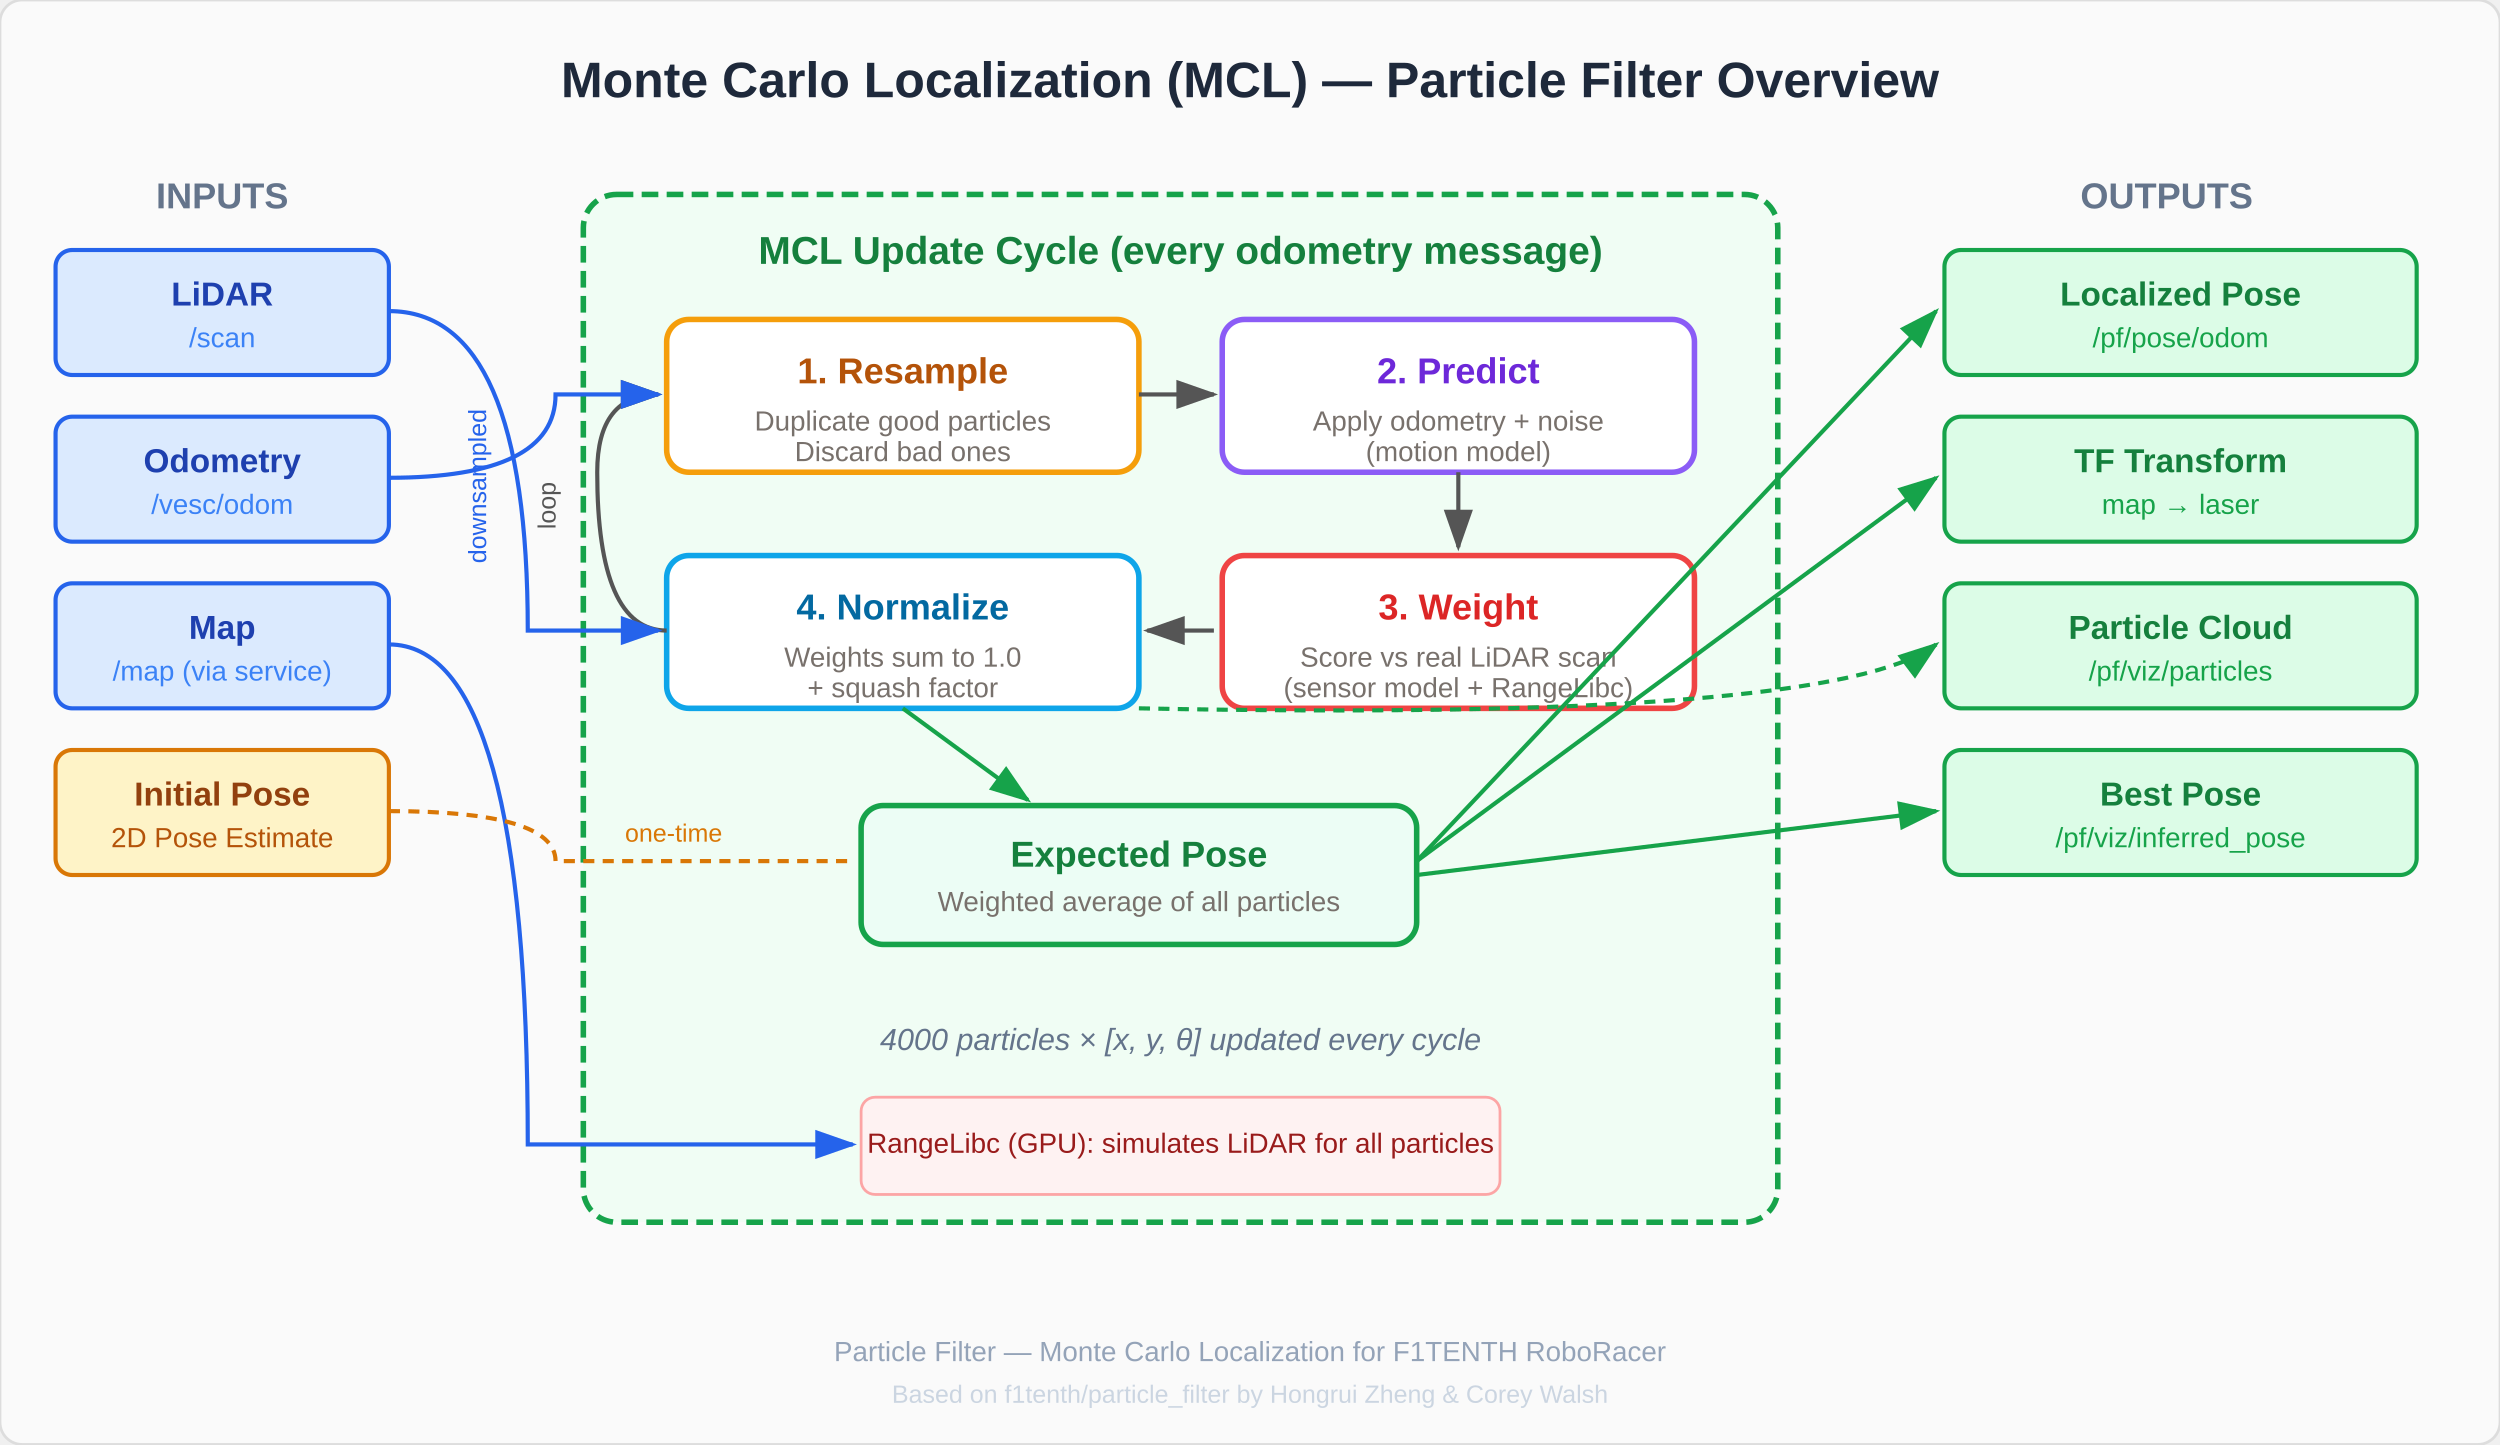
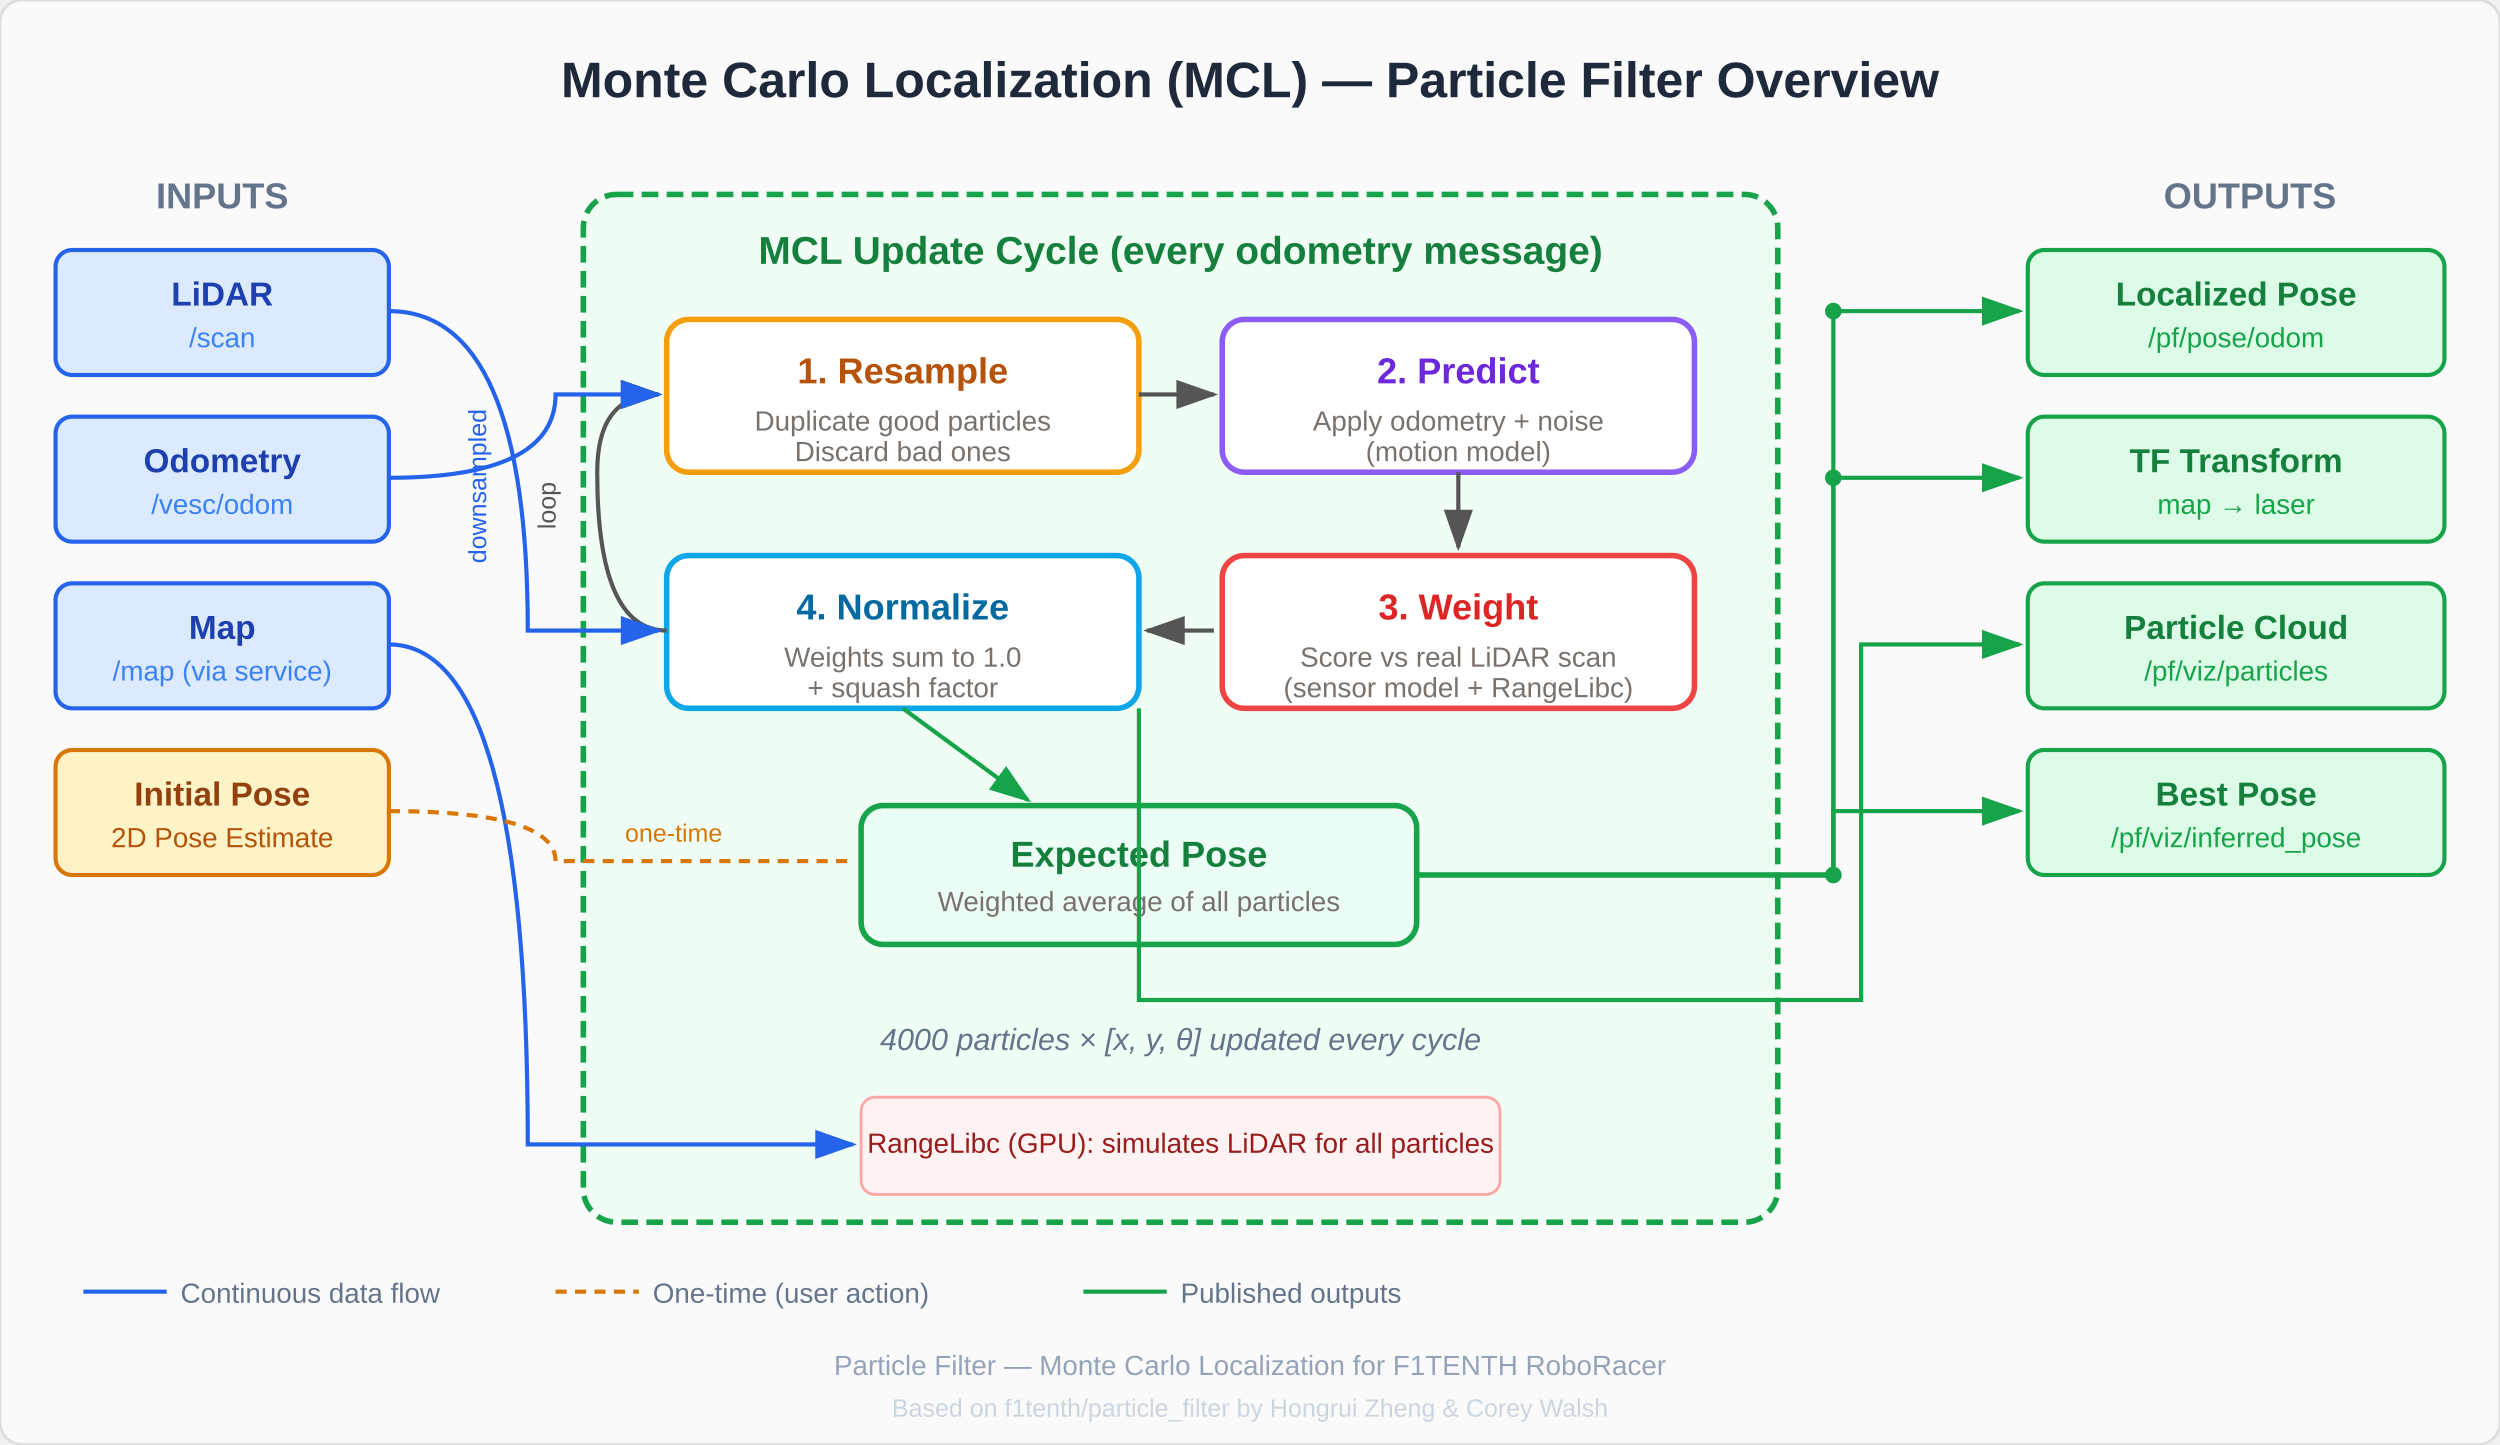
<svg xmlns="http://www.w3.org/2000/svg" viewBox="0 0 900 520" font-family="Arial, Helvetica, sans-serif">
  <defs>
    <marker id="arrow" markerWidth="10" markerHeight="7" refX="9" refY="3.5" orient="auto">
      <polygon points="0 0, 10 3.5, 0 7" fill="#555" />
    </marker>
    <marker id="arrow-blue" markerWidth="10" markerHeight="7" refX="9" refY="3.5" orient="auto">
      <polygon points="0 0, 10 3.5, 0 7" fill="#2563eb" />
    </marker>
    <marker id="arrow-green" markerWidth="10" markerHeight="7" refX="9" refY="3.5" orient="auto">
      <polygon points="0 0, 10 3.5, 0 7" fill="#16a34a" />
    </marker>
  </defs>
  <rect width="900" height="520" rx="8" fill="#fafafa" stroke="#ddd" stroke-width="1" />
  <text x="450" y="35" text-anchor="middle" font-size="18" font-weight="bold" fill="#1e293b">Monte Carlo Localization (MCL) — Particle Filter Overview</text>
  <text x="80" y="75" text-anchor="middle" font-size="13" font-weight="bold" fill="#64748b">INPUTS</text>
  <rect x="20" y="90" width="120" height="45" rx="6" fill="#dbeafe" stroke="#2563eb" stroke-width="1.5" />
  <text x="80" y="110" text-anchor="middle" font-size="12" font-weight="bold" fill="#1e40af">LiDAR</text>
  <text x="80" y="125" text-anchor="middle" font-size="10" fill="#3b82f6">/scan</text>
  <rect x="20" y="150" width="120" height="45" rx="6" fill="#dbeafe" stroke="#2563eb" stroke-width="1.5" />
  <text x="80" y="170" text-anchor="middle" font-size="12" font-weight="bold" fill="#1e40af">Odometry</text>
  <text x="80" y="185" text-anchor="middle" font-size="10" fill="#3b82f6">/vesc/odom</text>
  <rect x="20" y="210" width="120" height="45" rx="6" fill="#dbeafe" stroke="#2563eb" stroke-width="1.5" />
  <text x="80" y="230" text-anchor="middle" font-size="12" font-weight="bold" fill="#1e40af">Map</text>
  <text x="80" y="245" text-anchor="middle" font-size="10" fill="#3b82f6">/map (via service)</text>
  <rect x="20" y="270" width="120" height="45" rx="6" fill="#fef3c7" stroke="#d97706" stroke-width="1.5" />
  <text x="80" y="290" text-anchor="middle" font-size="12" font-weight="bold" fill="#92400e">Initial Pose</text>
  <text x="80" y="305" text-anchor="middle" font-size="10" fill="#b45309">2D Pose Estimate</text>
  <rect x="210" y="70" width="430" height="370" rx="12" fill="#f0fdf4" stroke="#16a34a" stroke-width="2" stroke-dasharray="6,3" />
  <text x="425" y="95" text-anchor="middle" font-size="14" font-weight="bold" fill="#15803d">MCL Update Cycle (every odometry message)</text>
  <rect x="240" y="115" width="170" height="55" rx="8" fill="#fff" stroke="#f59e0b" stroke-width="2" />
  <text x="325" y="138" text-anchor="middle" font-size="13" font-weight="bold" fill="#b45309">1. Resample</text>
  <text x="325" y="155" text-anchor="middle" font-size="10" fill="#78716c">Duplicate good particles</text>
  <text x="325" y="166" text-anchor="middle" font-size="10" fill="#78716c">Discard bad ones</text>
  <rect x="440" y="115" width="170" height="55" rx="8" fill="#fff" stroke="#8b5cf6" stroke-width="2" />
  <text x="525" y="138" text-anchor="middle" font-size="13" font-weight="bold" fill="#6d28d9">2. Predict</text>
  <text x="525" y="155" text-anchor="middle" font-size="10" fill="#78716c">Apply odometry + noise</text>
  <text x="525" y="166" text-anchor="middle" font-size="10" fill="#78716c">(motion model)</text>
  <line x1="410" y1="142" x2="437" y2="142" stroke="#555" stroke-width="1.5" marker-end="url(#arrow)" />
  <rect x="440" y="200" width="170" height="55" rx="8" fill="#fff" stroke="#ef4444" stroke-width="2" />
  <text x="525" y="223" text-anchor="middle" font-size="13" font-weight="bold" fill="#dc2626">3. Weight</text>
  <text x="525" y="240" text-anchor="middle" font-size="10" fill="#78716c">Score vs real LiDAR scan</text>
  <text x="525" y="251" text-anchor="middle" font-size="10" fill="#78716c">(sensor model + RangeLibc)</text>
  <line x1="525" y1="170" x2="525" y2="197" stroke="#555" stroke-width="1.5" marker-end="url(#arrow)" />
  <rect x="240" y="200" width="170" height="55" rx="8" fill="#fff" stroke="#0ea5e9" stroke-width="2" />
  <text x="325" y="223" text-anchor="middle" font-size="13" font-weight="bold" fill="#0369a1">4. Normalize</text>
  <text x="325" y="240" text-anchor="middle" font-size="10" fill="#78716c">Weights sum to 1.0</text>
  <text x="325" y="251" text-anchor="middle" font-size="10" fill="#78716c">+ squash factor</text>
  <line x1="437" y1="227" x2="413" y2="227" stroke="#555" stroke-width="1.5" marker-end="url(#arrow)" />
  <path d="M 240,227 Q 215,227 215,170 Q 215,142 237,142" fill="none" stroke="#555" stroke-width="1.5" marker-end="url(#arrow)" />
  <text x="200" y="182" text-anchor="middle" font-size="9" fill="#555" transform="rotate(-90,200,182)">loop</text>
  <rect x="310" y="290" width="200" height="50" rx="8" fill="#ecfdf5" stroke="#16a34a" stroke-width="2" />
  <text x="410" y="312" text-anchor="middle" font-size="13" font-weight="bold" fill="#15803d">Expected Pose</text>
  <text x="410" y="328" text-anchor="middle" font-size="10" fill="#78716c">Weighted average of all particles</text>
  <line x1="325" y1="255" x2="370" y2="288" stroke="#16a34a" stroke-width="1.5" marker-end="url(#arrow-green)" />
  <text x="425" y="378" text-anchor="middle" font-size="11" fill="#64748b" font-style="italic">4000 particles × [x, y, θ] updated every cycle</text>
  <rect x="310" y="395" width="230" height="35" rx="5" fill="#fef2f2" stroke="#fca5a5" stroke-width="1" />
  <text x="425" y="415" text-anchor="middle" font-size="10" fill="#991b1b">RangeLibc (GPU): simulates LiDAR for all particles</text>
  <path d="M 140,112 Q 190,112 190,227 L 237,227" fill="none" stroke="#2563eb" stroke-width="1.5" marker-end="url(#arrow-blue)" />
  <text x="175" y="175" text-anchor="middle" font-size="9" fill="#2563eb" transform="rotate(-90,175,175)">downsampled</text>
  <path d="M 140,172 Q 200,172 200,142 L 237,142" fill="none" stroke="#2563eb" stroke-width="1.5" marker-end="url(#arrow-blue)" />
  <path d="M 140,232 Q 190,232 190,412 L 307,412" fill="none" stroke="#2563eb" stroke-width="1.5" marker-end="url(#arrow-blue)" />
  <path d="M 140,292 Q 200,292 200,310 L 307,310" fill="none" stroke="#d97706" stroke-width="1.5" stroke-dasharray="4,3" />
  <text x="225" y="303" font-size="9" fill="#d97706">one-time</text>
-   <text x="780" y="75" text-anchor="middle" font-size="13" font-weight="bold" fill="#64748b">OUTPUTS</text>
-   <rect x="700" y="90" width="170" height="45" rx="6" fill="#dcfce7" stroke="#16a34a" stroke-width="1.5" />
-   <text x="785" y="110" text-anchor="middle" font-size="12" font-weight="bold" fill="#15803d">Localized Pose</text>
-   <text x="785" y="125" text-anchor="middle" font-size="10" fill="#16a34a">/pf/pose/odom</text>
-   <rect x="700" y="150" width="170" height="45" rx="6" fill="#dcfce7" stroke="#16a34a" stroke-width="1.5" />
-   <text x="785" y="170" text-anchor="middle" font-size="12" font-weight="bold" fill="#15803d">TF Transform</text>
-   <text x="785" y="185" text-anchor="middle" font-size="10" fill="#16a34a">map → laser</text>
-   <rect x="700" y="210" width="170" height="45" rx="6" fill="#dcfce7" stroke="#16a34a" stroke-width="1.5" />
-   <text x="785" y="230" text-anchor="middle" font-size="12" font-weight="bold" fill="#15803d">Particle Cloud</text>
-   <text x="785" y="245" text-anchor="middle" font-size="10" fill="#16a34a">/pf/viz/particles</text>
-   <rect x="700" y="270" width="170" height="45" rx="6" fill="#dcfce7" stroke="#16a34a" stroke-width="1.5" />
-   <text x="785" y="290" text-anchor="middle" font-size="12" font-weight="bold" fill="#15803d">Best Pose</text>
-   <text x="785" y="305" text-anchor="middle" font-size="10" fill="#16a34a">/pf/viz/inferred_pose</text>
-   <line x1="510" y1="310" x2="697" y2="112" stroke="#16a34a" stroke-width="1.5" marker-end="url(#arrow-green)" />
-   <line x1="510" y1="310" x2="697" y2="172" stroke="#16a34a" stroke-width="1.5" marker-end="url(#arrow-green)" />
-   <line x1="510" y1="315" x2="697" y2="292" stroke="#16a34a" stroke-width="1.5" marker-end="url(#arrow-green)" />
-   <path d="M 410,255 Q 660,260 697,232" fill="none" stroke="#16a34a" stroke-width="1.5" stroke-dasharray="4,3" marker-end="url(#arrow-green)" />
-   <text x="450" y="490" text-anchor="middle" font-size="10" fill="#94a3b8">Particle Filter — Monte Carlo Localization for F1TENTH RoboRacer</text>
-   <text x="450" y="505" text-anchor="middle" font-size="9" fill="#cbd5e1">Based on f1tenth/particle_filter by Hongrui Zheng &amp; Corey Walsh</text>
+   <text x="810" y="75" text-anchor="middle" font-size="13" font-weight="bold" fill="#64748b">OUTPUTS</text>
+   <rect x="730" y="90" width="150" height="45" rx="6" fill="#dcfce7" stroke="#16a34a" stroke-width="1.5" />
+   <text x="805" y="110" text-anchor="middle" font-size="12" font-weight="bold" fill="#15803d">Localized Pose</text>
+   <text x="805" y="125" text-anchor="middle" font-size="10" fill="#16a34a">/pf/pose/odom</text>
+   <rect x="730" y="150" width="150" height="45" rx="6" fill="#dcfce7" stroke="#16a34a" stroke-width="1.5" />
+   <text x="805" y="170" text-anchor="middle" font-size="12" font-weight="bold" fill="#15803d">TF Transform</text>
+   <text x="805" y="185" text-anchor="middle" font-size="10" fill="#16a34a">map → laser</text>
+   <rect x="730" y="210" width="150" height="45" rx="6" fill="#dcfce7" stroke="#16a34a" stroke-width="1.5" />
+   <text x="805" y="230" text-anchor="middle" font-size="12" font-weight="bold" fill="#15803d">Particle Cloud</text>
+   <text x="805" y="245" text-anchor="middle" font-size="10" fill="#16a34a">/pf/viz/particles</text>
+   <rect x="730" y="270" width="150" height="45" rx="6" fill="#dcfce7" stroke="#16a34a" stroke-width="1.5" />
+   <text x="805" y="290" text-anchor="middle" font-size="12" font-weight="bold" fill="#15803d">Best Pose</text>
+   <text x="805" y="305" text-anchor="middle" font-size="10" fill="#16a34a">/pf/viz/inferred_pose</text>
+   <path d="M 510,315 L 660,315" fill="none" stroke="#16a34a" stroke-width="2" />
+   <path d="M 660,315 L 660,112 L 727,112" fill="none" stroke="#16a34a" stroke-width="1.5" marker-end="url(#arrow-green)" />
+   <path d="M 660,315 L 660,172 L 727,172" fill="none" stroke="#16a34a" stroke-width="1.5" marker-end="url(#arrow-green)" />
+   <path d="M 660,315 L 660,292 L 727,292" fill="none" stroke="#16a34a" stroke-width="1.5" marker-end="url(#arrow-green)" />
+   <path d="M 410,255 L 410,360 L 670,360 L 670,232 L 727,232" fill="none" stroke="#16a34a" stroke-width="1.5" marker-end="url(#arrow-green)" />
+   <circle cx="660" cy="315" r="3" fill="#16a34a" />
+   <circle cx="660" cy="172" r="3" fill="#16a34a" />
+   <circle cx="660" cy="112" r="3" fill="#16a34a" />
+   <line x1="30" y1="465" x2="60" y2="465" stroke="#2563eb" stroke-width="1.5" />
+   <text x="65" y="469" font-size="10" fill="#64748b">Continuous data flow</text>
+   <line x1="200" y1="465" x2="230" y2="465" stroke="#d97706" stroke-width="1.5" stroke-dasharray="4,3" />
+   <text x="235" y="469" font-size="10" fill="#64748b">One-time (user action)</text>
+   <line x1="390" y1="465" x2="420" y2="465" stroke="#16a34a" stroke-width="1.5" />
+   <text x="425" y="469" font-size="10" fill="#64748b">Published outputs</text>
+   <text x="450" y="495" text-anchor="middle" font-size="10" fill="#94a3b8">Particle Filter — Monte Carlo Localization for F1TENTH RoboRacer</text>
+   <text x="450" y="510" text-anchor="middle" font-size="9" fill="#cbd5e1">Based on f1tenth/particle_filter by Hongrui Zheng &amp; Corey Walsh</text>
</svg>
